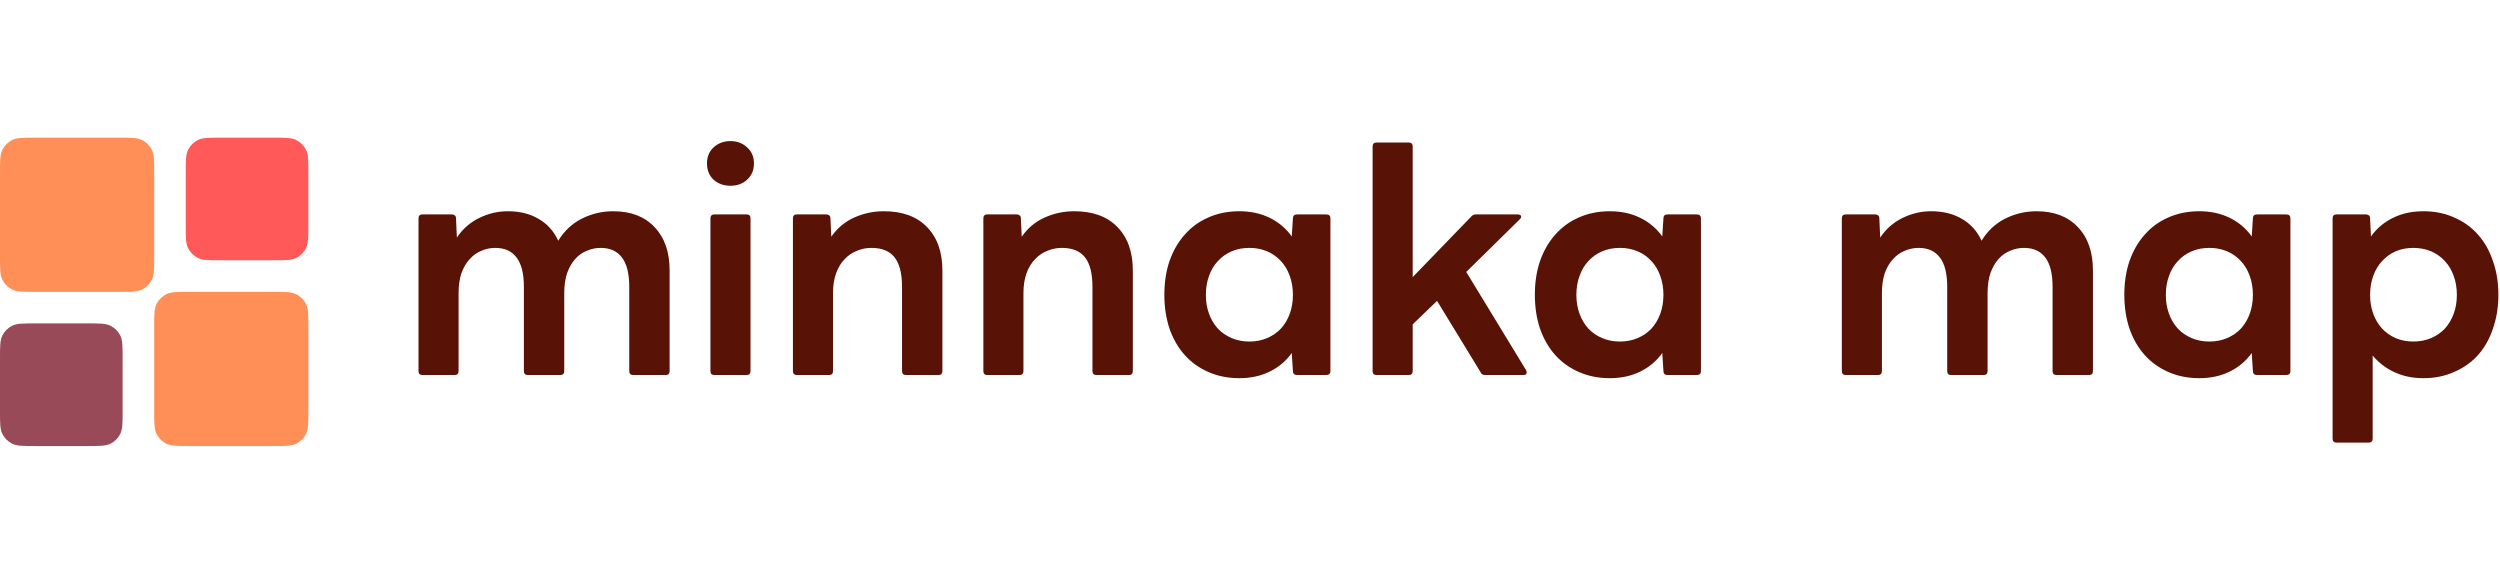
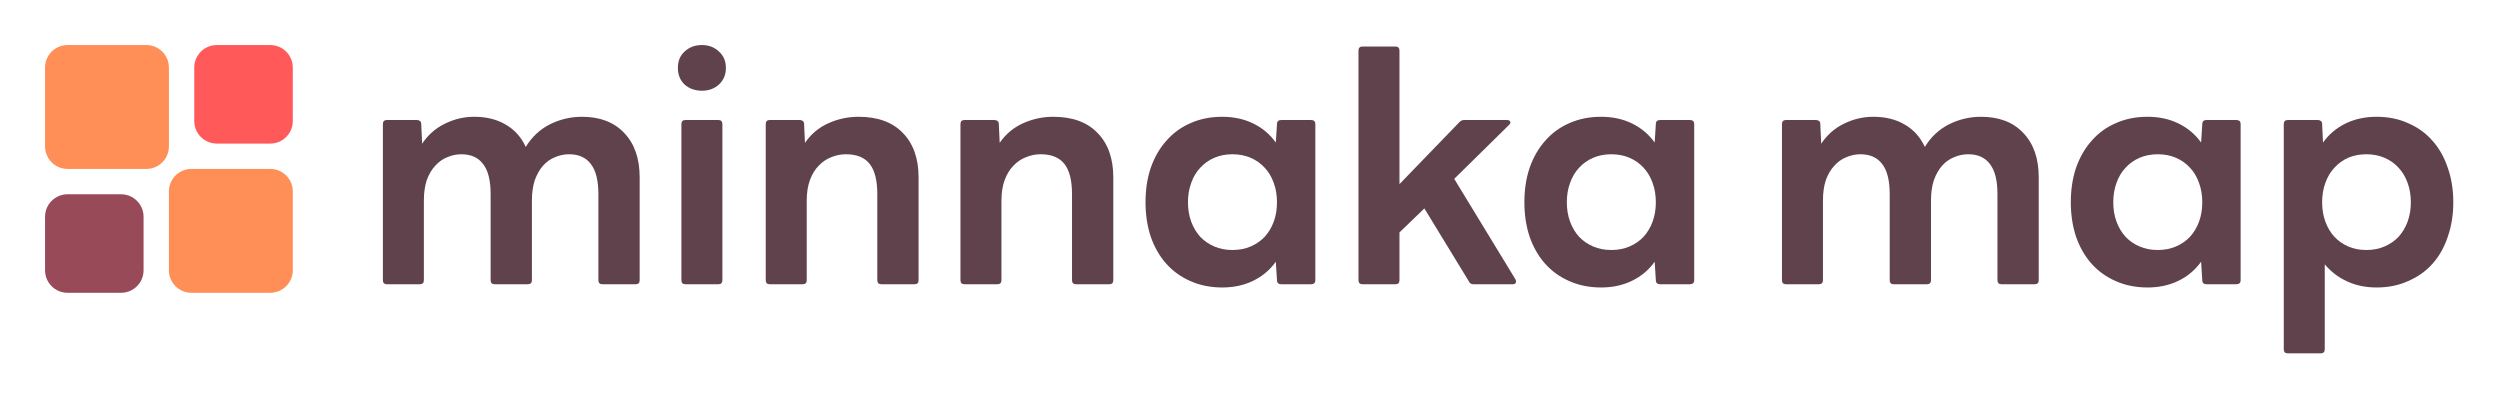
- <svg xmlns="http://www.w3.org/2000/svg" width="227" height="53" viewBox="0 0 227 53" fill="none">
-   <path d="M10.8 12.5H3.2C2.08 12.5 1.52 12.5 1.092 12.718C0.716 12.91 0.41 13.216 0.218 13.592C0 14.02 0 14.58 0 15.7V23.3C0 24.42 0 24.98 0.218 25.408C0.41 25.784 0.716 26.09 1.092 26.282C1.52 26.5 2.08 26.5 3.2 26.5H10.8C11.92 26.5 12.48 26.5 12.908 26.282C13.284 26.09 13.59 25.784 13.782 25.408C14 24.98 14 24.42 14 23.3V15.7C14 14.58 14 14.02 13.782 13.592C13.59 13.216 13.284 12.91 12.908 12.718C12.48 12.5 11.92 12.5 10.8 12.5Z" fill="#FF8F56" />
-   <path d="M24.8 26.5H17.2C16.08 26.5 15.52 26.5 15.092 26.718C14.716 26.91 14.41 27.216 14.218 27.592C14 28.02 14 28.58 14 29.7V37.3C14 38.42 14 38.98 14.218 39.408C14.41 39.784 14.716 40.09 15.092 40.282C15.52 40.5 16.08 40.5 17.2 40.5H24.8C25.92 40.5 26.48 40.5 26.908 40.282C27.284 40.09 27.59 39.784 27.782 39.408C28 38.98 28 38.42 28 37.3V29.7C28 28.58 28 28.02 27.782 27.592C27.59 27.216 27.284 26.91 26.908 26.718C26.48 26.5 25.92 26.5 24.8 26.5Z" fill="#FF8F56" />
-   <path d="M7.935 29.365H3.2C2.08 29.365 1.52 29.365 1.092 29.583C0.716 29.775 0.41 30.081 0.218 30.457C0 30.885 0 31.445 0 32.565V37.3C0 38.42 0 38.98 0.218 39.408C0.41 39.784 0.716 40.09 1.092 40.282C1.52 40.5 2.08 40.5 3.2 40.5H7.935C9.055 40.5 9.615 40.5 10.043 40.282C10.419 40.09 10.725 39.784 10.917 39.408C11.135 38.98 11.135 38.42 11.135 37.3V32.565C11.135 31.445 11.135 30.885 10.917 30.457C10.725 30.081 10.419 29.775 10.043 29.583C9.615 29.365 9.055 29.365 7.935 29.365Z" fill="#984A59" />
-   <path d="M24.8 12.5H20.065C18.945 12.5 18.385 12.5 17.957 12.718C17.581 12.91 17.275 13.216 17.083 13.592C16.865 14.02 16.865 14.58 16.865 15.7V20.435C16.865 21.555 16.865 22.115 17.083 22.543C17.275 22.919 17.581 23.225 17.957 23.417C18.385 23.635 18.945 23.635 20.065 23.635H24.8C25.92 23.635 26.48 23.635 26.908 23.417C27.285 23.225 27.59 22.919 27.782 22.543C28 22.115 28 21.555 28 20.435V15.7C28 14.58 28 14.02 27.782 13.592C27.59 13.216 27.285 12.91 26.908 12.718C26.48 12.5 25.92 12.5 24.8 12.5Z" fill="#FF5959" />
-   <path d="M212.163 40.189C211.92 40.189 211.799 40.068 211.799 39.825V19.831C211.799 19.588 211.92 19.467 212.163 19.467H214.815C214.919 19.467 215.005 19.493 215.075 19.545C215.161 19.597 215.205 19.692 215.205 19.831L215.283 21.469C215.803 20.741 216.47 20.178 217.285 19.779C218.1 19.38 219.018 19.181 220.041 19.181C221.081 19.181 222.017 19.372 222.849 19.753C223.698 20.117 224.418 20.637 225.007 21.313C225.596 21.972 226.047 22.769 226.359 23.705C226.688 24.624 226.853 25.646 226.853 26.773C226.853 27.882 226.688 28.905 226.359 29.841C226.047 30.777 225.596 31.574 225.007 32.233C224.418 32.892 223.698 33.403 222.849 33.767C222.017 34.148 221.081 34.339 220.041 34.339C219.07 34.339 218.195 34.157 217.415 33.793C216.652 33.446 215.993 32.944 215.439 32.285V39.825C215.439 40.068 215.317 40.189 215.075 40.189H212.163ZM219.131 31.011C219.72 31.011 220.257 30.907 220.743 30.699C221.228 30.491 221.644 30.205 221.991 29.841C222.337 29.46 222.606 29.009 222.797 28.489C222.987 27.969 223.083 27.397 223.083 26.773C223.083 26.149 222.987 25.577 222.797 25.057C222.606 24.52 222.337 24.069 221.991 23.705C221.644 23.324 221.228 23.029 220.743 22.821C220.257 22.613 219.72 22.509 219.131 22.509C218.541 22.509 218.004 22.613 217.519 22.821C217.051 23.029 216.643 23.324 216.297 23.705C215.95 24.069 215.681 24.52 215.491 25.057C215.3 25.577 215.205 26.149 215.205 26.773C215.205 27.397 215.3 27.969 215.491 28.489C215.681 29.009 215.95 29.46 216.297 29.841C216.643 30.205 217.051 30.491 217.519 30.699C218.004 30.907 218.541 31.011 219.131 31.011Z" fill="#581206" />
-   <path d="M199.701 34.339C198.661 34.339 197.716 34.148 196.867 33.767C196.035 33.403 195.324 32.892 194.735 32.233C194.145 31.574 193.686 30.777 193.357 29.841C193.045 28.905 192.889 27.882 192.889 26.773C192.889 25.646 193.045 24.624 193.357 23.705C193.686 22.769 194.145 21.972 194.735 21.313C195.324 20.637 196.035 20.117 196.867 19.753C197.716 19.372 198.661 19.181 199.701 19.181C200.723 19.181 201.642 19.38 202.457 19.779C203.271 20.178 203.939 20.741 204.459 21.469L204.563 19.831C204.563 19.588 204.693 19.467 204.953 19.467H207.579C207.839 19.467 207.969 19.588 207.969 19.831V33.689C207.969 33.932 207.839 34.053 207.579 34.053H204.953C204.693 34.053 204.563 33.932 204.563 33.689L204.459 32.051C203.939 32.779 203.271 33.342 202.457 33.741C201.642 34.14 200.723 34.339 199.701 34.339ZM200.611 31.011C201.2 31.011 201.737 30.907 202.223 30.699C202.708 30.491 203.124 30.205 203.471 29.841C203.817 29.46 204.086 29.009 204.277 28.489C204.467 27.969 204.563 27.397 204.563 26.773C204.563 26.149 204.467 25.577 204.277 25.057C204.086 24.52 203.817 24.069 203.471 23.705C203.124 23.324 202.708 23.029 202.223 22.821C201.737 22.613 201.2 22.509 200.611 22.509C200.021 22.509 199.484 22.613 198.999 22.821C198.513 23.029 198.097 23.324 197.751 23.705C197.404 24.069 197.135 24.52 196.945 25.057C196.754 25.577 196.659 26.149 196.659 26.773C196.659 27.397 196.754 27.969 196.945 28.489C197.135 29.009 197.404 29.46 197.751 29.841C198.097 30.205 198.513 30.491 198.999 30.699C199.484 30.907 200.021 31.011 200.611 31.011Z" fill="#581206" />
-   <path d="M167.602 34.053C167.36 34.053 167.238 33.932 167.238 33.689V19.831C167.238 19.588 167.36 19.467 167.602 19.467H170.254C170.358 19.467 170.445 19.493 170.514 19.545C170.601 19.597 170.644 19.692 170.644 19.831L170.722 21.573C171.242 20.793 171.91 20.204 172.724 19.805C173.556 19.389 174.432 19.181 175.35 19.181C176.442 19.181 177.378 19.415 178.158 19.883C178.938 20.334 179.528 20.992 179.926 21.859C180.464 20.975 181.174 20.308 182.058 19.857C182.96 19.406 183.913 19.181 184.918 19.181C186.513 19.181 187.761 19.658 188.662 20.611C189.581 21.564 190.04 22.882 190.04 24.563V33.689C190.04 33.932 189.919 34.053 189.676 34.053H186.738C186.496 34.053 186.374 33.932 186.374 33.689V26.045C186.374 24.832 186.149 23.939 185.698 23.367C185.265 22.795 184.624 22.509 183.774 22.509C183.341 22.509 182.925 22.596 182.526 22.769C182.128 22.925 181.772 23.176 181.46 23.523C181.166 23.852 180.923 24.277 180.732 24.797C180.559 25.317 180.472 25.924 180.472 26.617V33.689C180.472 33.932 180.351 34.053 180.108 34.053H177.17C176.928 34.053 176.806 33.932 176.806 33.689V26.045C176.806 24.832 176.581 23.939 176.13 23.367C175.697 22.795 175.056 22.509 174.206 22.509C173.773 22.509 173.357 22.596 172.958 22.769C172.56 22.925 172.204 23.176 171.892 23.523C171.58 23.852 171.329 24.277 171.138 24.797C170.965 25.317 170.878 25.924 170.878 26.617V33.689C170.878 33.932 170.757 34.053 170.514 34.053H167.602Z" fill="#581206" />
-   <path d="M146.177 34.339C145.137 34.339 144.193 34.148 143.343 33.767C142.511 33.403 141.801 32.892 141.211 32.233C140.622 31.574 140.163 30.777 139.833 29.841C139.521 28.905 139.365 27.882 139.365 26.773C139.365 25.646 139.521 24.624 139.833 23.705C140.163 22.769 140.622 21.972 141.211 21.313C141.801 20.637 142.511 20.117 143.343 19.753C144.193 19.372 145.137 19.181 146.177 19.181C147.2 19.181 148.119 19.38 148.933 19.779C149.748 20.178 150.415 20.741 150.935 21.469L151.039 19.831C151.039 19.588 151.169 19.467 151.429 19.467H154.055C154.315 19.467 154.445 19.588 154.445 19.831V33.689C154.445 33.932 154.315 34.053 154.055 34.053H151.429C151.169 34.053 151.039 33.932 151.039 33.689L150.935 32.051C150.415 32.779 149.748 33.342 148.933 33.741C148.119 34.14 147.2 34.339 146.177 34.339ZM147.087 31.011C147.677 31.011 148.214 30.907 148.699 30.699C149.185 30.491 149.601 30.205 149.947 29.841C150.294 29.46 150.563 29.009 150.753 28.489C150.944 27.969 151.039 27.397 151.039 26.773C151.039 26.149 150.944 25.577 150.753 25.057C150.563 24.52 150.294 24.069 149.947 23.705C149.601 23.324 149.185 23.029 148.699 22.821C148.214 22.613 147.677 22.509 147.087 22.509C146.498 22.509 145.961 22.613 145.475 22.821C144.99 23.029 144.574 23.324 144.227 23.705C143.881 24.069 143.612 24.52 143.421 25.057C143.231 25.577 143.135 26.149 143.135 26.773C143.135 27.397 143.231 27.969 143.421 28.489C143.612 29.009 143.881 29.46 144.227 29.841C144.574 30.205 144.99 30.491 145.475 30.699C145.961 30.907 146.498 31.011 147.087 31.011Z" fill="#581206" />
-   <path d="M124.997 34.053C124.754 34.053 124.633 33.932 124.633 33.689V13.305C124.633 13.062 124.754 12.941 124.997 12.941H127.909C128.151 12.941 128.273 13.062 128.273 13.305V25.161L133.577 19.675C133.698 19.536 133.845 19.467 134.019 19.467H137.789C138.014 19.467 138.127 19.545 138.127 19.701C138.127 19.753 138.083 19.822 137.997 19.909L133.135 24.693L138.569 33.611C138.603 33.663 138.621 33.732 138.621 33.819C138.621 33.975 138.525 34.053 138.335 34.053H134.851C134.643 34.053 134.504 33.966 134.435 33.793L130.483 27.319L128.273 29.451V33.689C128.273 33.932 128.151 34.053 127.909 34.053H124.997Z" fill="#581206" />
-   <path d="M112.535 34.339C111.495 34.339 110.55 34.148 109.701 33.767C108.869 33.403 108.158 32.892 107.569 32.233C106.979 31.574 106.52 30.777 106.191 29.841C105.879 28.905 105.723 27.882 105.723 26.773C105.723 25.646 105.879 24.624 106.191 23.705C106.52 22.769 106.979 21.972 107.569 21.313C108.158 20.637 108.869 20.117 109.701 19.753C110.55 19.372 111.495 19.181 112.535 19.181C113.557 19.181 114.476 19.38 115.291 19.779C116.105 20.178 116.773 20.741 117.293 21.469L117.397 19.831C117.397 19.588 117.527 19.467 117.787 19.467H120.413C120.673 19.467 120.803 19.588 120.803 19.831V33.689C120.803 33.932 120.673 34.053 120.413 34.053H117.787C117.527 34.053 117.397 33.932 117.397 33.689L117.293 32.051C116.773 32.779 116.105 33.342 115.291 33.741C114.476 34.14 113.557 34.339 112.535 34.339ZM113.445 31.011C114.034 31.011 114.571 30.907 115.057 30.699C115.542 30.491 115.958 30.205 116.305 29.841C116.651 29.46 116.92 29.009 117.111 28.489C117.301 27.969 117.397 27.397 117.397 26.773C117.397 26.149 117.301 25.577 117.111 25.057C116.92 24.52 116.651 24.069 116.305 23.705C115.958 23.324 115.542 23.029 115.057 22.821C114.571 22.613 114.034 22.509 113.445 22.509C112.855 22.509 112.318 22.613 111.833 22.821C111.347 23.029 110.931 23.324 110.585 23.705C110.238 24.069 109.969 24.52 109.779 25.057C109.588 25.577 109.493 26.149 109.493 26.773C109.493 27.397 109.588 27.969 109.779 28.489C109.969 29.009 110.238 29.46 110.585 29.841C110.931 30.205 111.347 30.491 111.833 30.699C112.318 30.907 112.855 31.011 113.445 31.011Z" fill="#581206" />
-   <path d="M89.653 34.053C89.41 34.053 89.289 33.932 89.289 33.689V19.831C89.289 19.588 89.41 19.467 89.653 19.467H92.305C92.409 19.467 92.496 19.493 92.565 19.545C92.652 19.597 92.695 19.692 92.695 19.831L92.773 21.495C93.31 20.715 94.004 20.134 94.853 19.753C95.702 19.372 96.595 19.181 97.531 19.181C99.23 19.181 100.538 19.658 101.457 20.611C102.393 21.564 102.861 22.882 102.861 24.563V33.689C102.861 33.932 102.74 34.053 102.497 34.053H99.559C99.316 34.053 99.195 33.932 99.195 33.689V26.045C99.195 24.832 98.97 23.939 98.519 23.367C98.068 22.795 97.366 22.509 96.413 22.509C95.962 22.509 95.529 22.596 95.113 22.769C94.697 22.925 94.324 23.176 93.995 23.523C93.666 23.852 93.406 24.277 93.215 24.797C93.024 25.317 92.929 25.924 92.929 26.617V33.689C92.929 33.932 92.808 34.053 92.565 34.053H89.653Z" fill="#581206" />
-   <path d="M72.362 34.053C72.119 34.053 71.998 33.932 71.998 33.689V19.831C71.998 19.588 72.119 19.467 72.362 19.467H75.014C75.118 19.467 75.205 19.493 75.274 19.545C75.361 19.597 75.404 19.692 75.404 19.831L75.482 21.495C76.019 20.715 76.713 20.134 77.562 19.753C78.411 19.372 79.304 19.181 80.24 19.181C81.939 19.181 83.247 19.658 84.166 20.611C85.102 21.564 85.57 22.882 85.57 24.563V33.689C85.57 33.932 85.449 34.053 85.206 34.053H82.268C82.025 34.053 81.904 33.932 81.904 33.689V26.045C81.904 24.832 81.679 23.939 81.228 23.367C80.777 22.795 80.075 22.509 79.122 22.509C78.671 22.509 78.238 22.596 77.822 22.769C77.406 22.925 77.033 23.176 76.704 23.523C76.375 23.852 76.115 24.277 75.924 24.797C75.733 25.317 75.638 25.924 75.638 26.617V33.689C75.638 33.932 75.517 34.053 75.274 34.053H72.362Z" fill="#581206" />
-   <path d="M64.871 34.053C64.629 34.053 64.507 33.932 64.507 33.689V19.831C64.507 19.588 64.629 19.467 64.871 19.467H67.783C68.026 19.467 68.147 19.588 68.147 19.831V33.689C68.147 33.932 68.026 34.053 67.783 34.053H64.871ZM66.327 16.867C65.721 16.867 65.209 16.685 64.793 16.321C64.395 15.94 64.195 15.446 64.195 14.839C64.195 14.232 64.395 13.747 64.793 13.383C65.209 13.002 65.721 12.811 66.327 12.811C66.934 12.811 67.437 13.002 67.835 13.383C68.251 13.747 68.459 14.232 68.459 14.839C68.459 15.446 68.251 15.94 67.835 16.321C67.437 16.685 66.934 16.867 66.327 16.867Z" fill="#581206" />
-   <path d="M38.364 34.053C38.121 34.053 38 33.932 38 33.689V19.831C38 19.588 38.121 19.467 38.364 19.467H41.016C41.12 19.467 41.207 19.493 41.276 19.545C41.363 19.597 41.406 19.692 41.406 19.831L41.484 21.573C42.004 20.793 42.671 20.204 43.486 19.805C44.318 19.389 45.193 19.181 46.112 19.181C47.204 19.181 48.14 19.415 48.92 19.883C49.7 20.334 50.289 20.992 50.688 21.859C51.225 20.975 51.936 20.308 52.82 19.857C53.721 19.406 54.675 19.181 55.68 19.181C57.275 19.181 58.523 19.658 59.424 20.611C60.343 21.564 60.802 22.882 60.802 24.563V33.689C60.802 33.932 60.681 34.053 60.438 34.053H57.5C57.257 34.053 57.136 33.932 57.136 33.689V26.045C57.136 24.832 56.911 23.939 56.46 23.367C56.027 22.795 55.385 22.509 54.536 22.509C54.103 22.509 53.687 22.596 53.288 22.769C52.889 22.925 52.534 23.176 52.222 23.523C51.927 23.852 51.685 24.277 51.494 24.797C51.321 25.317 51.234 25.924 51.234 26.617V33.689C51.234 33.932 51.113 34.053 50.87 34.053H47.932C47.689 34.053 47.568 33.932 47.568 33.689V26.045C47.568 24.832 47.343 23.939 46.892 23.367C46.459 22.795 45.817 22.509 44.968 22.509C44.535 22.509 44.119 22.596 43.72 22.769C43.321 22.925 42.966 23.176 42.654 23.523C42.342 23.852 42.091 24.277 41.9 24.797C41.727 25.317 41.64 25.924 41.64 26.617V33.689C41.64 33.932 41.519 34.053 41.276 34.053H38.364Z" fill="#581206" />
+ <svg xmlns="http://www.w3.org/2000/svg" width="222" height="36" viewBox="0 0 222 36" fill="none">
+   <path d="M13 4H6C4.895 4 4 4.895 4 6V13C4 14.104 4.895 15 6 15H13C14.104 15 15 14.104 15 13V6C15 4.895 14.104 4 13 4Z" fill="#FF8F56" />
+   <path d="M24 15H17C15.895 15 15 15.895 15 17V24C15 25.105 15.895 26 17 26H24C25.105 26 26 25.105 26 24V17C26 15.895 25.105 15 24 15Z" fill="#FF8F56" />
+   <path d="M10.749 17.251H6C4.895 17.251 4 18.146 4 19.251V24C4 25.105 4.895 26 6 26H10.749C11.854 26 12.749 25.105 12.749 24V19.251C12.749 18.146 11.854 17.251 10.749 17.251Z" fill="#984A59" />
+   <path d="M24 4H19.251C18.146 4 17.251 4.895 17.251 6V10.749C17.251 11.854 18.146 12.749 19.251 12.749H24C25.105 12.749 26 11.854 26 10.749V6C26 4.895 25.105 4 24 4Z" fill="#FF5959" />
+   <path d="M203.163 31.378C202.92 31.378 202.799 31.257 202.799 31.014V11.02C202.799 10.777 202.92 10.656 203.163 10.656H205.815C205.919 10.656 206.005 10.682 206.075 10.734C206.161 10.786 206.205 10.881 206.205 11.02L206.283 12.658C206.803 11.93 207.47 11.367 208.285 10.968C209.1 10.569 210.018 10.37 211.041 10.37C212.081 10.37 213.017 10.561 213.849 10.942C214.698 11.306 215.418 11.826 216.007 12.502C216.596 13.161 217.047 13.958 217.359 14.894C217.688 15.813 217.853 16.835 217.853 17.962C217.853 19.071 217.688 20.094 217.359 21.03C217.047 21.966 216.596 22.763 216.007 23.422C215.418 24.081 214.698 24.592 213.849 24.956C213.017 25.337 212.081 25.528 211.041 25.528C210.07 25.528 209.195 25.346 208.415 24.982C207.652 24.635 206.993 24.133 206.439 23.474V31.014C206.439 31.257 206.317 31.378 206.075 31.378H203.163ZM210.131 22.2C210.72 22.2 211.257 22.096 211.743 21.888C212.228 21.68 212.644 21.394 212.991 21.03C213.337 20.649 213.606 20.198 213.797 19.678C213.987 19.158 214.083 18.586 214.083 17.962C214.083 17.338 213.987 16.766 213.797 16.246C213.606 15.709 213.337 15.258 212.991 14.894C212.644 14.513 212.228 14.218 211.743 14.01C211.257 13.802 210.72 13.698 210.131 13.698C209.541 13.698 209.004 13.802 208.519 14.01C208.051 14.218 207.643 14.513 207.297 14.894C206.95 15.258 206.681 15.709 206.491 16.246C206.3 16.766 206.205 17.338 206.205 17.962C206.205 18.586 206.3 19.158 206.491 19.678C206.681 20.198 206.95 20.649 207.297 21.03C207.643 21.394 208.051 21.68 208.519 21.888C209.004 22.096 209.541 22.2 210.131 22.2Z" fill="#60424C" />
+   <path d="M190.7 25.528C189.66 25.528 188.715 25.337 187.866 24.956C187.034 24.592 186.323 24.081 185.734 23.422C185.145 22.763 184.685 21.966 184.356 21.03C184.044 20.094 183.888 19.071 183.888 17.962C183.888 16.835 184.044 15.813 184.356 14.894C184.685 13.958 185.145 13.161 185.734 12.502C186.323 11.826 187.034 11.306 187.866 10.942C188.715 10.561 189.66 10.37 190.7 10.37C191.723 10.37 192.641 10.569 193.456 10.968C194.271 11.367 194.938 11.93 195.458 12.658L195.562 11.02C195.562 10.777 195.692 10.656 195.952 10.656H198.578C198.838 10.656 198.968 10.777 198.968 11.02V24.878C198.968 25.121 198.838 25.242 198.578 25.242H195.952C195.692 25.242 195.562 25.121 195.562 24.878L195.458 23.24C194.938 23.968 194.271 24.531 193.456 24.93C192.641 25.329 191.723 25.528 190.7 25.528ZM191.61 22.2C192.199 22.2 192.737 22.096 193.222 21.888C193.707 21.68 194.123 21.394 194.47 21.03C194.817 20.649 195.085 20.198 195.276 19.678C195.467 19.158 195.562 18.586 195.562 17.962C195.562 17.338 195.467 16.766 195.276 16.246C195.085 15.709 194.817 15.258 194.47 14.894C194.123 14.513 193.707 14.218 193.222 14.01C192.737 13.802 192.199 13.698 191.61 13.698C191.021 13.698 190.483 13.802 189.998 14.01C189.513 14.218 189.097 14.513 188.75 14.894C188.403 15.258 188.135 15.709 187.944 16.246C187.753 16.766 187.658 17.338 187.658 17.962C187.658 18.586 187.753 19.158 187.944 19.678C188.135 20.198 188.403 20.649 188.75 21.03C189.097 21.394 189.513 21.68 189.998 21.888C190.483 22.096 191.021 22.2 191.61 22.2Z" fill="#60424C" />
+   <path d="M158.602 25.242C158.36 25.242 158.238 25.121 158.238 24.878V11.02C158.238 10.777 158.36 10.656 158.602 10.656H161.254C161.358 10.656 161.445 10.682 161.514 10.734C161.601 10.786 161.644 10.881 161.644 11.02L161.722 12.762C162.242 11.982 162.91 11.393 163.724 10.994C164.556 10.578 165.432 10.37 166.35 10.37C167.442 10.37 168.378 10.604 169.158 11.072C169.938 11.523 170.528 12.181 170.926 13.048C171.464 12.164 172.174 11.497 173.058 11.046C173.96 10.595 174.913 10.37 175.918 10.37C177.513 10.37 178.761 10.847 179.662 11.8C180.581 12.753 181.04 14.071 181.04 15.752V24.878C181.04 25.121 180.919 25.242 180.676 25.242H177.738C177.496 25.242 177.374 25.121 177.374 24.878V17.234C177.374 16.021 177.149 15.128 176.698 14.556C176.265 13.984 175.624 13.698 174.774 13.698C174.341 13.698 173.925 13.785 173.526 13.958C173.128 14.114 172.772 14.365 172.46 14.712C172.166 15.041 171.923 15.466 171.732 15.986C171.559 16.506 171.472 17.113 171.472 17.806V24.878C171.472 25.121 171.351 25.242 171.108 25.242H168.17C167.928 25.242 167.806 25.121 167.806 24.878V17.234C167.806 16.021 167.581 15.128 167.13 14.556C166.697 13.984 166.056 13.698 165.206 13.698C164.773 13.698 164.357 13.785 163.958 13.958C163.56 14.114 163.204 14.365 162.892 14.712C162.58 15.041 162.329 15.466 162.138 15.986C161.965 16.506 161.878 17.113 161.878 17.806V24.878C161.878 25.121 161.757 25.242 161.514 25.242H158.602Z" fill="#60424C" />
+   <path d="M142.177 25.528C141.137 25.528 140.192 25.337 139.343 24.956C138.511 24.592 137.8 24.081 137.211 23.422C136.621 22.763 136.162 21.966 135.833 21.03C135.521 20.094 135.365 19.071 135.365 17.962C135.365 16.835 135.521 15.813 135.833 14.894C136.162 13.958 136.621 13.161 137.211 12.502C137.8 11.826 138.511 11.306 139.343 10.942C140.192 10.561 141.137 10.37 142.177 10.37C143.199 10.37 144.118 10.569 144.933 10.968C145.747 11.367 146.415 11.93 146.935 12.658L147.039 11.02C147.039 10.777 147.169 10.656 147.429 10.656H150.055C150.315 10.656 150.445 10.777 150.445 11.02V24.878C150.445 25.121 150.315 25.242 150.055 25.242H147.429C147.169 25.242 147.039 25.121 147.039 24.878L146.935 23.24C146.415 23.968 145.747 24.531 144.933 24.93C144.118 25.329 143.199 25.528 142.177 25.528ZM143.087 22.2C143.676 22.2 144.213 22.096 144.699 21.888C145.184 21.68 145.6 21.394 145.947 21.03C146.293 20.649 146.562 20.198 146.753 19.678C146.943 19.158 147.039 18.586 147.039 17.962C147.039 17.338 146.943 16.766 146.753 16.246C146.562 15.709 146.293 15.258 145.947 14.894C145.6 14.513 145.184 14.218 144.699 14.01C144.213 13.802 143.676 13.698 143.087 13.698C142.497 13.698 141.96 13.802 141.475 14.01C140.989 14.218 140.573 14.513 140.227 14.894C139.88 15.258 139.611 15.709 139.421 16.246C139.23 16.766 139.135 17.338 139.135 17.962C139.135 18.586 139.23 19.158 139.421 19.678C139.611 20.198 139.88 20.649 140.227 21.03C140.573 21.394 140.989 21.68 141.475 21.888C141.96 22.096 142.497 22.2 143.087 22.2Z" fill="#60424C" />
+   <path d="M120.997 25.242C120.754 25.242 120.633 25.121 120.633 24.878V4.494C120.633 4.251 120.754 4.13 120.997 4.13H123.909C124.151 4.13 124.273 4.251 124.273 4.494V16.35L129.577 10.864C129.698 10.725 129.845 10.656 130.019 10.656H133.789C134.014 10.656 134.127 10.734 134.127 10.89C134.127 10.942 134.083 11.011 133.997 11.098L129.135 15.882L134.569 24.8C134.603 24.852 134.621 24.921 134.621 25.008C134.621 25.164 134.525 25.242 134.335 25.242H130.851C130.643 25.242 130.504 25.155 130.435 24.982L126.483 18.508L124.273 20.64V24.878C124.273 25.121 124.151 25.242 123.909 25.242H120.997Z" fill="#60424C" />
+   <path d="M108.534 25.528C107.494 25.528 106.549 25.337 105.7 24.956C104.868 24.592 104.157 24.081 103.568 23.422C102.979 22.763 102.519 21.966 102.19 21.03C101.878 20.094 101.722 19.071 101.722 17.962C101.722 16.835 101.878 15.813 102.19 14.894C102.519 13.958 102.979 13.161 103.568 12.502C104.157 11.826 104.868 11.306 105.7 10.942C106.549 10.561 107.494 10.37 108.534 10.37C109.557 10.37 110.475 10.569 111.29 10.968C112.105 11.367 112.772 11.93 113.292 12.658L113.396 11.02C113.396 10.777 113.526 10.656 113.786 10.656H116.412C116.672 10.656 116.802 10.777 116.802 11.02V24.878C116.802 25.121 116.672 25.242 116.412 25.242H113.786C113.526 25.242 113.396 25.121 113.396 24.878L113.292 23.24C112.772 23.968 112.105 24.531 111.29 24.93C110.475 25.329 109.557 25.528 108.534 25.528ZM109.444 22.2C110.033 22.2 110.571 22.096 111.056 21.888C111.541 21.68 111.957 21.394 112.304 21.03C112.651 20.649 112.919 20.198 113.11 19.678C113.301 19.158 113.396 18.586 113.396 17.962C113.396 17.338 113.301 16.766 113.11 16.246C112.919 15.709 112.651 15.258 112.304 14.894C111.957 14.513 111.541 14.218 111.056 14.01C110.571 13.802 110.033 13.698 109.444 13.698C108.855 13.698 108.317 13.802 107.832 14.01C107.347 14.218 106.931 14.513 106.584 14.894C106.237 15.258 105.969 15.709 105.778 16.246C105.587 16.766 105.492 17.338 105.492 17.962C105.492 18.586 105.587 19.158 105.778 19.678C105.969 20.198 106.237 20.649 106.584 21.03C106.931 21.394 107.347 21.68 107.832 21.888C108.317 22.096 108.855 22.2 109.444 22.2Z" fill="#60424C" />
+   <path d="M85.653 25.242C85.41 25.242 85.289 25.121 85.289 24.878V11.02C85.289 10.777 85.41 10.656 85.653 10.656H88.305C88.409 10.656 88.496 10.682 88.565 10.734C88.652 10.786 88.695 10.881 88.695 11.02L88.773 12.684C89.31 11.904 90.004 11.323 90.853 10.942C91.702 10.561 92.595 10.37 93.531 10.37C95.23 10.37 96.538 10.847 97.457 11.8C98.393 12.753 98.861 14.071 98.861 15.752V24.878C98.861 25.121 98.74 25.242 98.497 25.242H95.559C95.316 25.242 95.195 25.121 95.195 24.878V17.234C95.195 16.021 94.97 15.128 94.519 14.556C94.068 13.984 93.366 13.698 92.413 13.698C91.962 13.698 91.529 13.785 91.113 13.958C90.697 14.114 90.324 14.365 89.995 14.712C89.666 15.041 89.406 15.466 89.215 15.986C89.024 16.506 88.929 17.113 88.929 17.806V24.878C88.929 25.121 88.808 25.242 88.565 25.242H85.653Z" fill="#60424C" />
+   <path d="M68.362 25.242C68.119 25.242 67.998 25.121 67.998 24.878V11.02C67.998 10.777 68.119 10.656 68.362 10.656H71.014C71.118 10.656 71.205 10.682 71.274 10.734C71.361 10.786 71.404 10.881 71.404 11.02L71.482 12.684C72.019 11.904 72.713 11.323 73.562 10.942C74.411 10.561 75.304 10.37 76.24 10.37C77.939 10.37 79.247 10.847 80.166 11.8C81.102 12.753 81.57 14.071 81.57 15.752V24.878C81.57 25.121 81.449 25.242 81.206 25.242H78.268C78.025 25.242 77.904 25.121 77.904 24.878V17.234C77.904 16.021 77.679 15.128 77.228 14.556C76.777 13.984 76.075 13.698 75.122 13.698C74.671 13.698 74.238 13.785 73.822 13.958C73.406 14.114 73.033 14.365 72.704 14.712C72.375 15.041 72.115 15.466 71.924 15.986C71.733 16.506 71.638 17.113 71.638 17.806V24.878C71.638 25.121 71.517 25.242 71.274 25.242H68.362Z" fill="#60424C" />
+   <path d="M60.872 25.242C60.629 25.242 60.508 25.121 60.508 24.878V11.02C60.508 10.777 60.629 10.656 60.872 10.656H63.784C64.026 10.656 64.148 10.777 64.148 11.02V24.878C64.148 25.121 64.026 25.242 63.784 25.242H60.872ZM62.328 8.056C61.721 8.056 61.21 7.874 60.794 7.51C60.395 7.129 60.196 6.635 60.196 6.028C60.196 5.421 60.395 4.936 60.794 4.572C61.21 4.191 61.721 4 62.328 4C62.934 4 63.437 4.191 63.836 4.572C64.252 4.936 64.46 5.421 64.46 6.028C64.46 6.635 64.252 7.129 63.836 7.51C63.437 7.874 62.934 8.056 62.328 8.056Z" fill="#60424C" />
+   <path d="M34.364 25.242C34.121 25.242 34 25.121 34 24.878V11.02C34 10.777 34.121 10.656 34.364 10.656H37.016C37.12 10.656 37.207 10.682 37.276 10.734C37.363 10.786 37.406 10.881 37.406 11.02L37.484 12.762C38.004 11.982 38.671 11.393 39.486 10.994C40.318 10.578 41.193 10.37 42.112 10.37C43.204 10.37 44.14 10.604 44.92 11.072C45.7 11.523 46.289 12.181 46.688 13.048C47.225 12.164 47.936 11.497 48.82 11.046C49.721 10.595 50.675 10.37 51.68 10.37C53.275 10.37 54.523 10.847 55.424 11.8C56.343 12.753 56.802 14.071 56.802 15.752V24.878C56.802 25.121 56.681 25.242 56.438 25.242H53.5C53.257 25.242 53.136 25.121 53.136 24.878V17.234C53.136 16.021 52.911 15.128 52.46 14.556C52.027 13.984 51.385 13.698 50.536 13.698C50.103 13.698 49.687 13.785 49.288 13.958C48.889 14.114 48.534 14.365 48.222 14.712C47.927 15.041 47.685 15.466 47.494 15.986C47.321 16.506 47.234 17.113 47.234 17.806V24.878C47.234 25.121 47.113 25.242 46.87 25.242H43.932C43.689 25.242 43.568 25.121 43.568 24.878V17.234C43.568 16.021 43.343 15.128 42.892 14.556C42.459 13.984 41.817 13.698 40.968 13.698C40.535 13.698 40.119 13.785 39.72 13.958C39.321 14.114 38.966 14.365 38.654 14.712C38.342 15.041 38.091 15.466 37.9 15.986C37.727 16.506 37.64 17.113 37.64 17.806V24.878C37.64 25.121 37.519 25.242 37.276 25.242H34.364Z" fill="#60424C" />
</svg>
